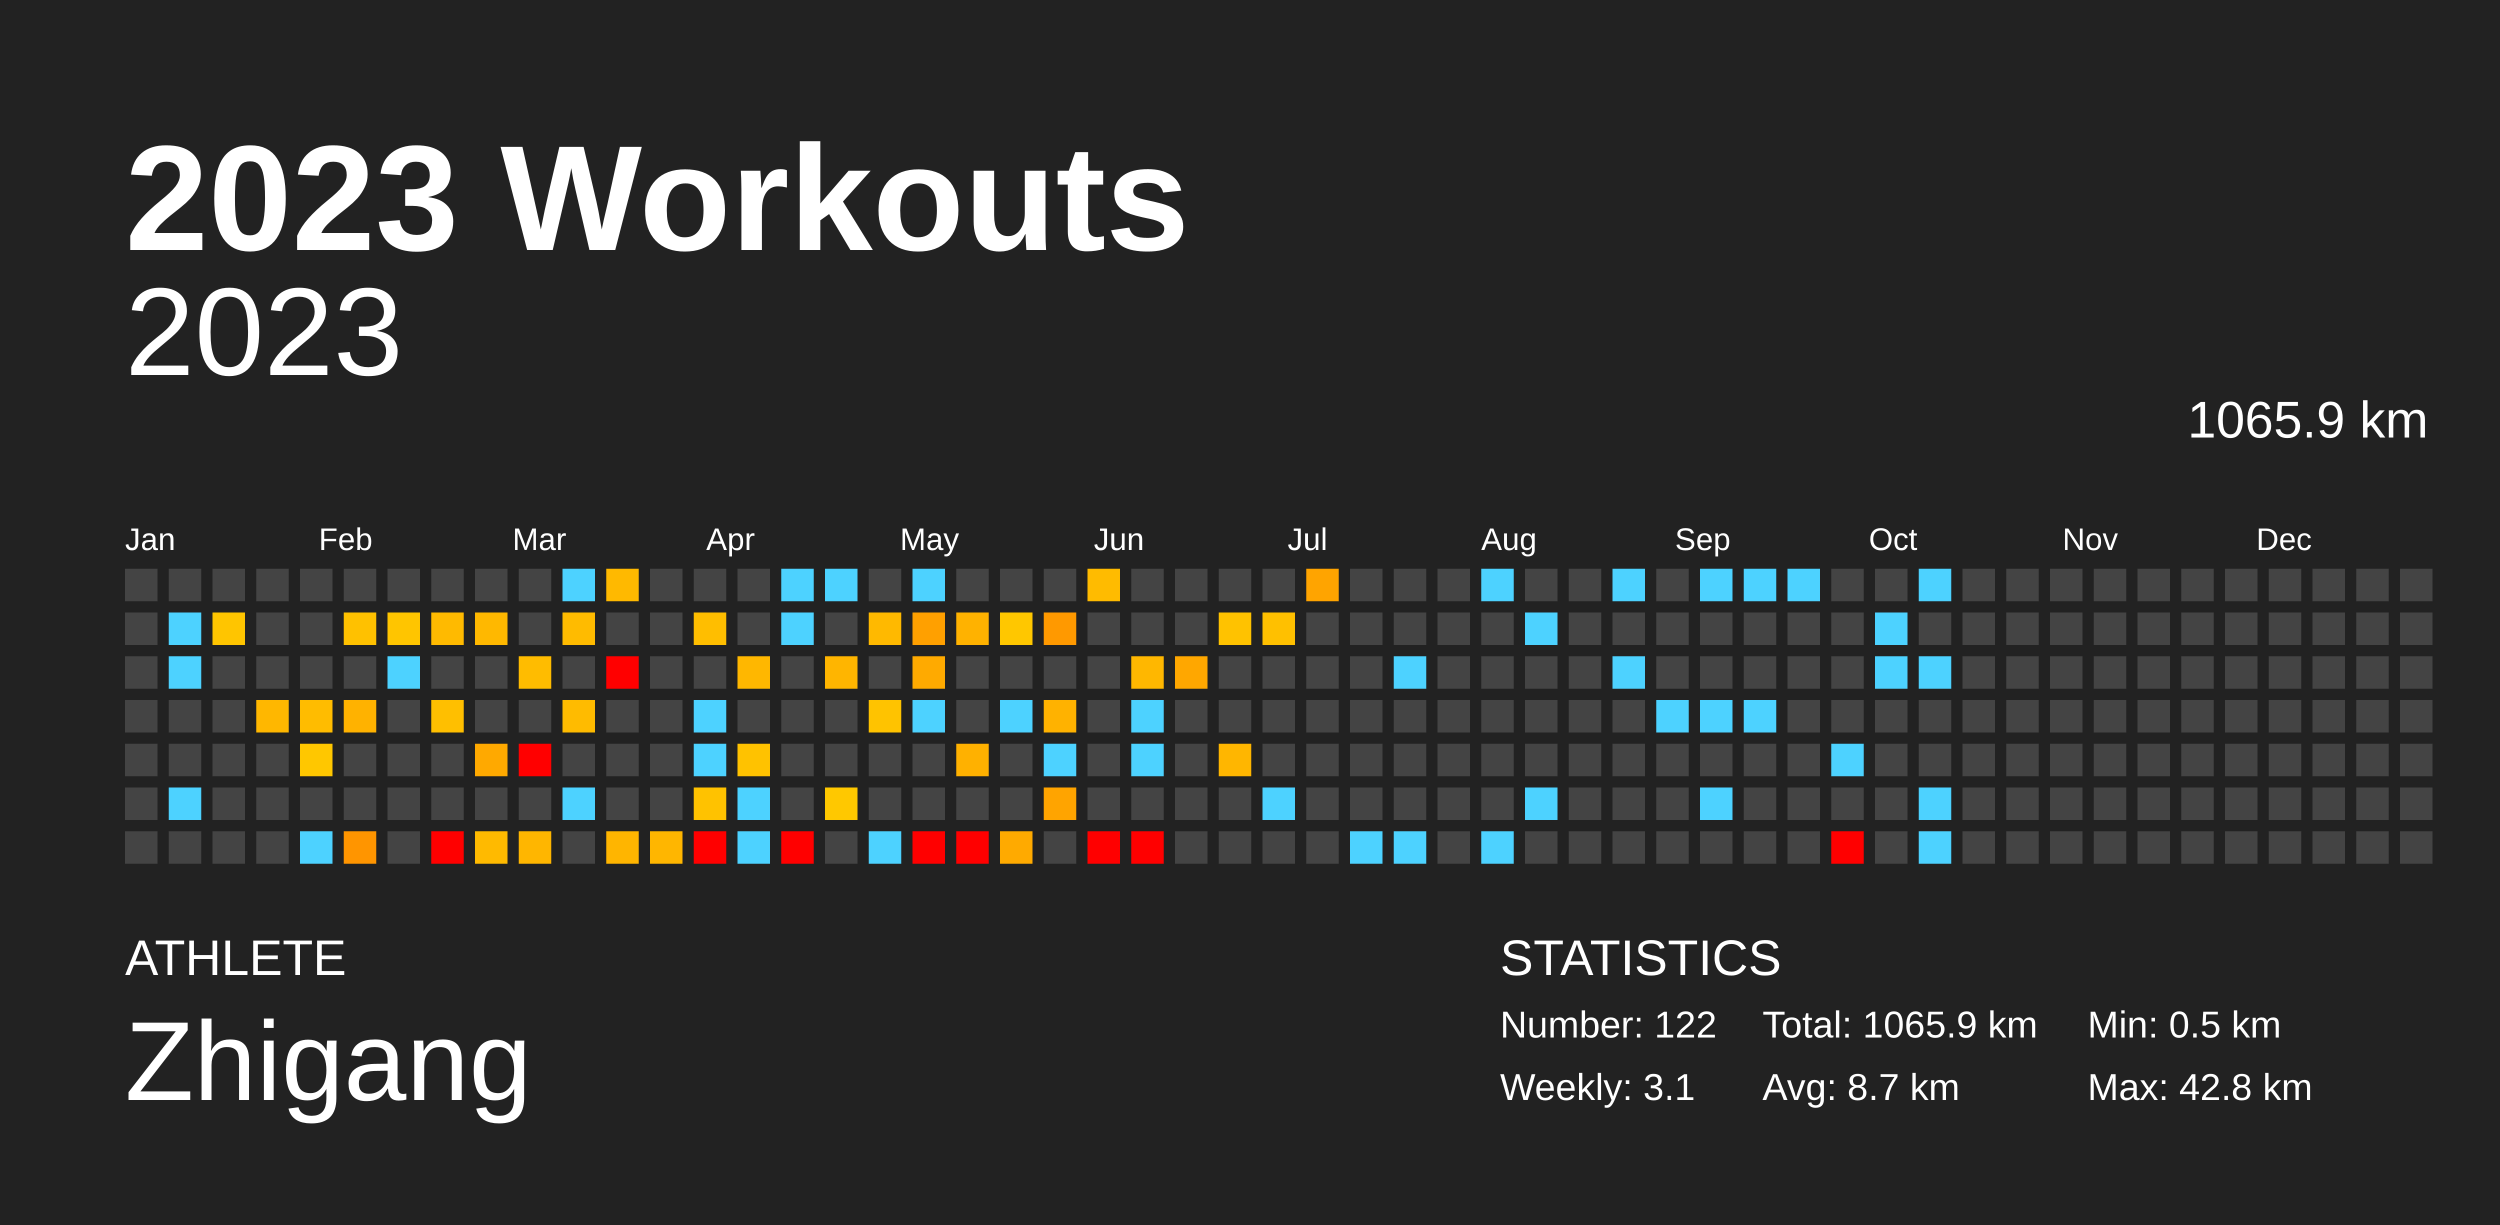
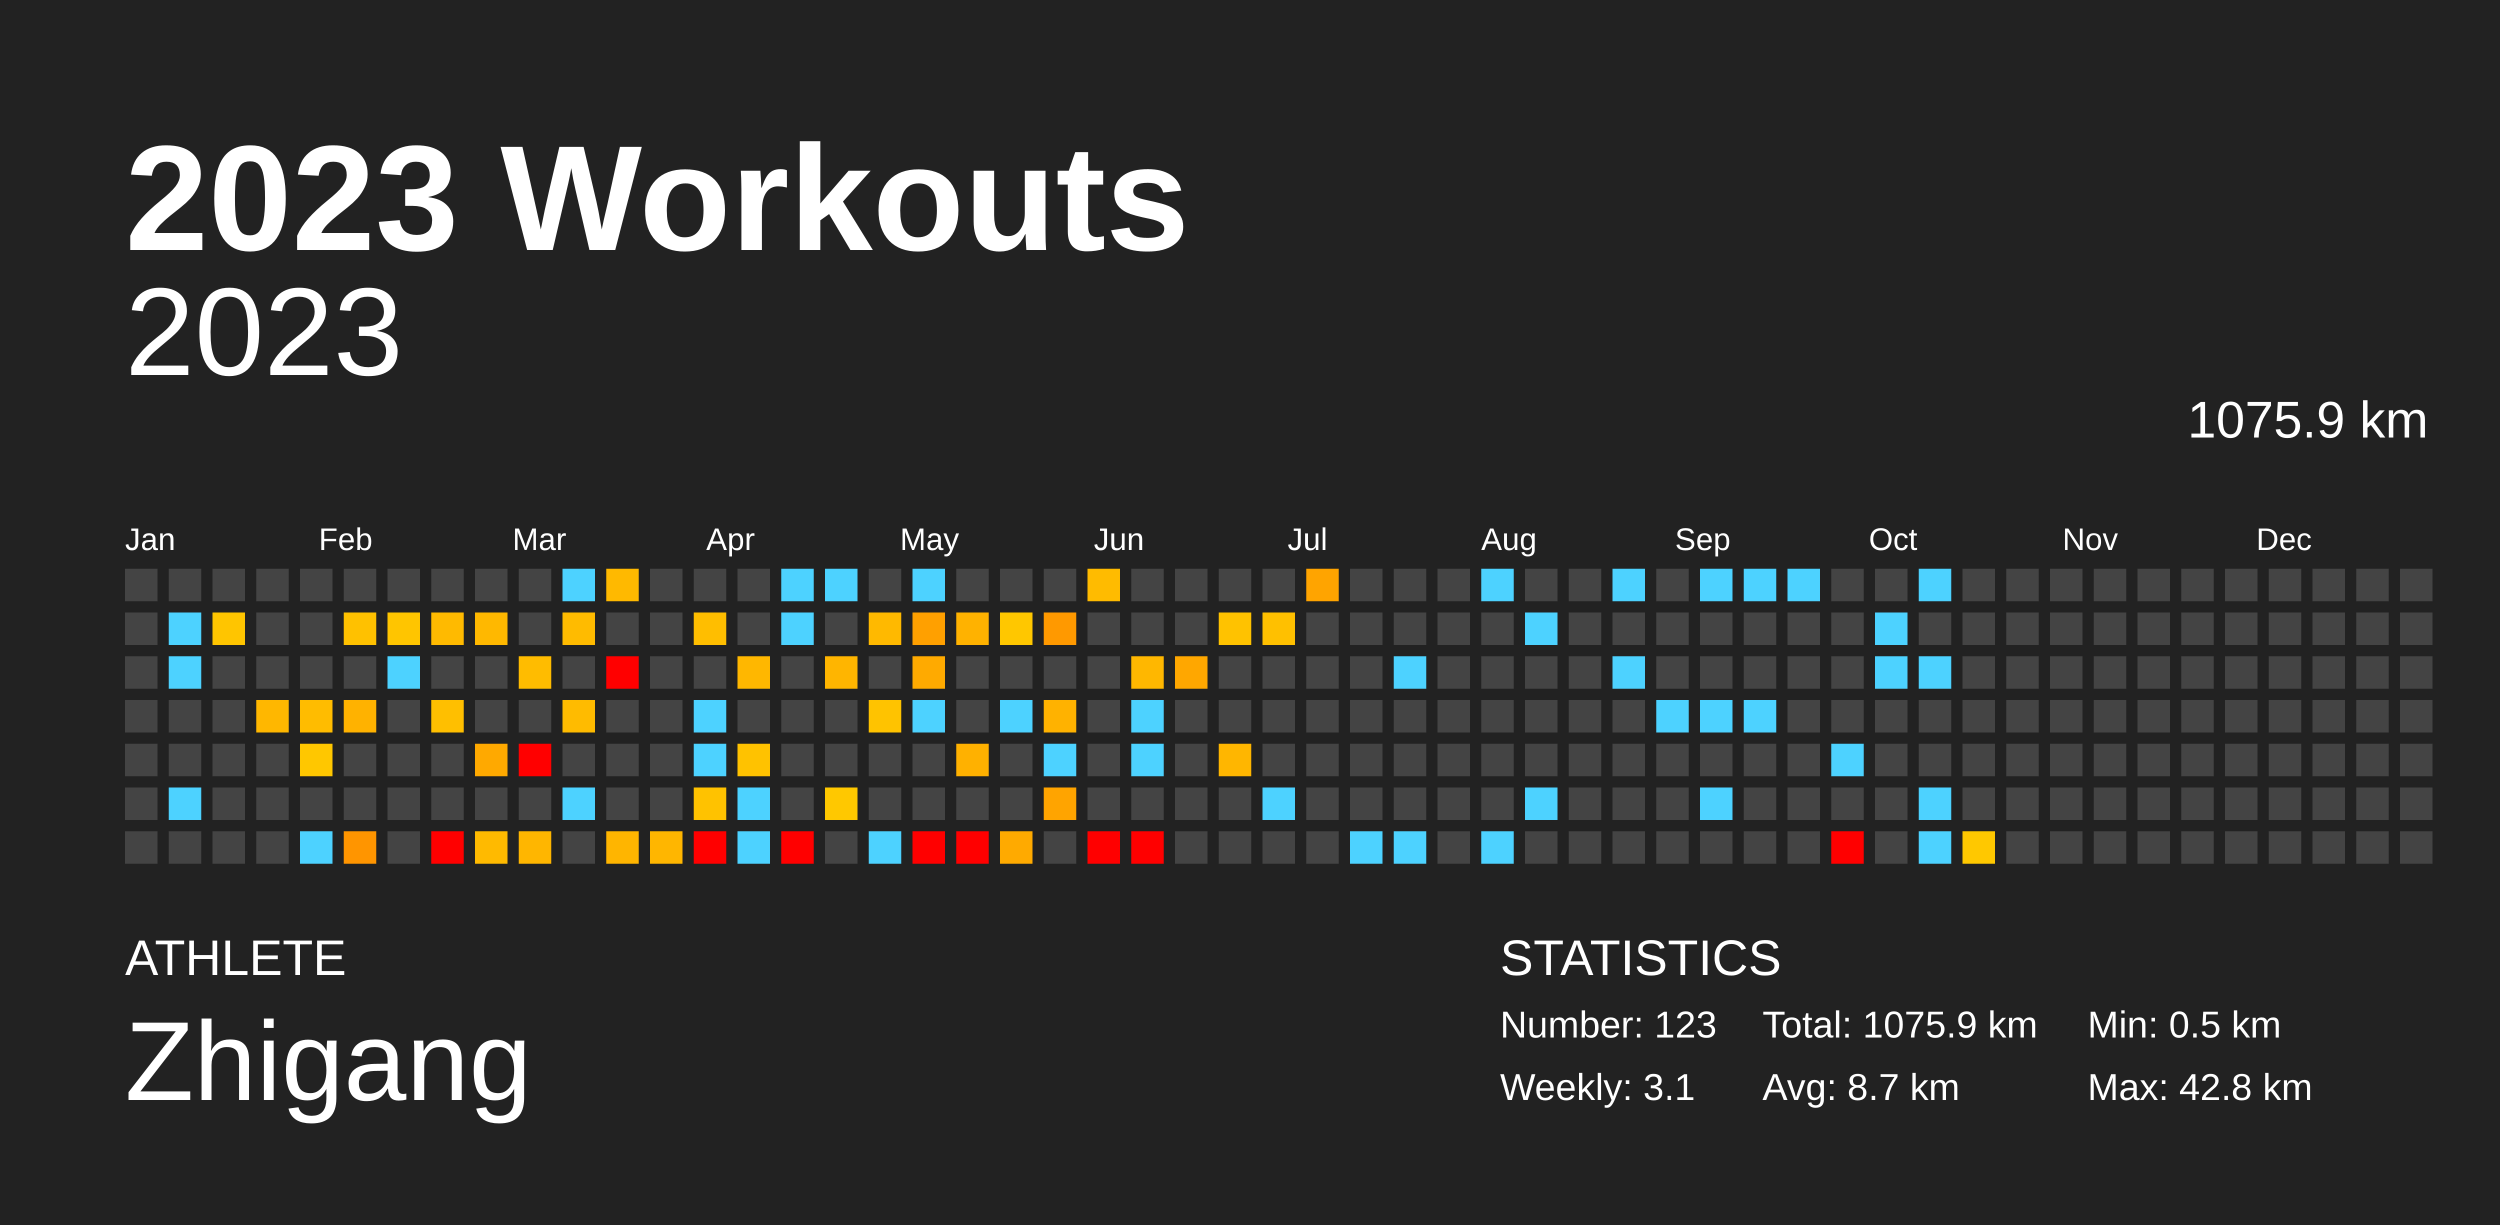
<svg xmlns="http://www.w3.org/2000/svg" baseProfile="full" height="98mm" version="1.1" viewBox="0,0,200,98" width="200mm">
  <defs />
  <rect fill="#222222" height="98" width="200" x="0" y="0" />
  <text fill="#FFFFFF" style="font-size:12px; font-family:Arial; font-weight:bold;" x="10" y="20">2023 Workouts</text>
  <text fill="#FFFFFF" style="font-size:4px; font-family:Arial" x="10" y="78">ATHLETE</text>
  <text fill="#FFFFFF" style="font-size:9px; font-family:Arial" x="10" y="88">Zhigang</text>
  <text fill="#FFFFFF" style="font-size:4px; font-family:Arial" x="120" y="78">STATISTICS</text>
-   <text fill="#FFFFFF" style="font-size:3px; font-family:Arial" x="120" y="83">Number: 122</text>
+   <text fill="#FFFFFF" style="font-size:3px; font-family:Arial" x="120" y="83">Number: 123</text>
  <text fill="#FFFFFF" style="font-size:3px; font-family:Arial" x="120" y="88">Weekly: 3.1</text>
-   <text fill="#FFFFFF" style="font-size:3px; font-family:Arial" x="141" y="83">Total: 1065.9 km</text>
+   <text fill="#FFFFFF" style="font-size:3px; font-family:Arial" x="141" y="83">Total: 1075.9 km</text>
  <text fill="#FFFFFF" style="font-size:3px; font-family:Arial" x="141" y="88">Avg: 8.7 km</text>
  <text fill="#FFFFFF" style="font-size:3px; font-family:Arial" x="167" y="83">Min: 0.5 km</text>
  <text fill="#FFFFFF" style="font-size:3px; font-family:Arial" x="167" y="88">Max: 42.8 km</text>
  <text alignment-baseline="hanging" fill="#FFFFFF" style="font-size:10.0px; font-family:Arial;" x="10" y="30">2023</text>
-   <text alignment-baseline="hanging" fill="#FFFFFF" style="font-size:4.125px; font-family:Arial;" x="175" y="35">1065.9 km</text>
+   <text alignment-baseline="hanging" fill="#FFFFFF" style="font-size:4.125px; font-family:Arial;" x="175" y="35">1075.9 km</text>
  <text fill="#FFFFFF" style="font-size:2.5px; font-family:Arial" x="10.0" y="44">Jan</text>
  <text fill="#FFFFFF" style="font-size:2.5px; font-family:Arial" x="25.5" y="44">Feb</text>
  <text fill="#FFFFFF" style="font-size:2.5px; font-family:Arial" x="41.0" y="44">Mar</text>
  <text fill="#FFFFFF" style="font-size:2.5px; font-family:Arial" x="56.5" y="44">Apr</text>
  <text fill="#FFFFFF" style="font-size:2.5px; font-family:Arial" x="72.0" y="44">May</text>
  <text fill="#FFFFFF" style="font-size:2.5px; font-family:Arial" x="87.5" y="44">Jun</text>
  <text fill="#FFFFFF" style="font-size:2.5px; font-family:Arial" x="103.0" y="44">Jul</text>
  <text fill="#FFFFFF" style="font-size:2.5px; font-family:Arial" x="118.5" y="44">Aug</text>
  <text fill="#FFFFFF" style="font-size:2.5px; font-family:Arial" x="134.0" y="44">Sep</text>
  <text fill="#FFFFFF" style="font-size:2.5px; font-family:Arial" x="149.5" y="44">Oct</text>
  <text fill="#FFFFFF" style="font-size:2.5px; font-family:Arial" x="165.0" y="44">Nov</text>
  <text fill="#FFFFFF" style="font-size:2.5px; font-family:Arial" x="180.5" y="44">Dec</text>
  <rect fill="#444444" height="2.6" width="2.6" x="10.0" y="45.5" />
  <rect fill="#444444" height="2.6" width="2.6" x="10.0" y="49.0" />
  <rect fill="#444444" height="2.6" width="2.6" x="10.0" y="52.5" />
  <rect fill="#444444" height="2.6" width="2.6" x="10.0" y="56.0" />
  <rect fill="#444444" height="2.6" width="2.6" x="10.0" y="59.5" />
  <rect fill="#444444" height="2.6" width="2.6" x="10.0" y="63.0" />
  <rect fill="#444444" height="2.6" width="2.6" x="10.0" y="66.5" />
  <rect fill="#444444" height="2.6" width="2.6" x="13.5" y="45.5" />
  <rect fill="#4dd2ff" height="2.6" width="2.6" x="13.5" y="49.0" />
  <rect fill="#4dd2ff" height="2.6" width="2.6" x="13.5" y="52.5" />
  <rect fill="#444444" height="2.6" width="2.6" x="13.5" y="56.0" />
  <rect fill="#444444" height="2.6" width="2.6" x="13.5" y="59.5" />
  <rect fill="#4dd2ff" height="2.6" width="2.6" x="13.5" y="63.0" />
  <rect fill="#444444" height="2.6" width="2.6" x="13.5" y="66.5" />
  <rect fill="#444444" height="2.6" width="2.6" x="17.0" y="45.5" />
  <rect fill="#ffc500" height="2.6" width="2.6" x="17.0" y="49.0" />
  <rect fill="#444444" height="2.6" width="2.6" x="17.0" y="52.5" />
  <rect fill="#444444" height="2.6" width="2.6" x="17.0" y="56.0" />
  <rect fill="#444444" height="2.6" width="2.6" x="17.0" y="59.5" />
  <rect fill="#444444" height="2.6" width="2.6" x="17.0" y="63.0" />
  <rect fill="#444444" height="2.6" width="2.6" x="17.0" y="66.5" />
  <rect fill="#444444" height="2.6" width="2.6" x="20.5" y="45.5" />
  <rect fill="#444444" height="2.6" width="2.6" x="20.5" y="49.0" />
  <rect fill="#444444" height="2.6" width="2.6" x="20.5" y="52.5" />
  <rect fill="#ffb700" height="2.6" width="2.6" x="20.5" y="56.0" />
  <rect fill="#444444" height="2.6" width="2.6" x="20.5" y="59.5" />
  <rect fill="#444444" height="2.6" width="2.6" x="20.5" y="63.0" />
  <rect fill="#444444" height="2.6" width="2.6" x="20.5" y="66.5" />
  <rect fill="#444444" height="2.6" width="2.6" x="24.0" y="45.5" />
  <rect fill="#444444" height="2.6" width="2.6" x="24.0" y="49.0" />
  <rect fill="#444444" height="2.6" width="2.6" x="24.0" y="52.5" />
  <rect fill="#ffbc00" height="2.6" width="2.6" x="24.0" y="56.0" />
  <rect fill="#ffc700" height="2.6" width="2.6" x="24.0" y="59.5" />
  <rect fill="#444444" height="2.6" width="2.6" x="24.0" y="63.0" />
  <rect fill="#4dd2ff" height="2.6" width="2.6" x="24.0" y="66.5" />
  <rect fill="#444444" height="2.6" width="2.6" x="27.5" y="45.5" />
  <rect fill="#ffc100" height="2.6" width="2.6" x="27.5" y="49.0" />
  <rect fill="#444444" height="2.6" width="2.6" x="27.5" y="52.5" />
  <rect fill="#ffb200" height="2.6" width="2.6" x="27.5" y="56.0" />
  <rect fill="#444444" height="2.6" width="2.6" x="27.5" y="59.5" />
  <rect fill="#444444" height="2.6" width="2.6" x="27.5" y="63.0" />
  <rect fill="#ff9500" height="2.6" width="2.6" x="27.5" y="66.5" />
  <rect fill="#444444" height="2.6" width="2.6" x="31.0" y="45.5" />
  <rect fill="#ffc500" height="2.6" width="2.6" x="31.0" y="49.0" />
  <rect fill="#4dd2ff" height="2.6" width="2.6" x="31.0" y="52.5" />
  <rect fill="#444444" height="2.6" width="2.6" x="31.0" y="56.0" />
  <rect fill="#444444" height="2.6" width="2.6" x="31.0" y="59.5" />
  <rect fill="#444444" height="2.6" width="2.6" x="31.0" y="63.0" />
  <rect fill="#444444" height="2.6" width="2.6" x="31.0" y="66.5" />
  <rect fill="#444444" height="2.6" width="2.6" x="34.5" y="45.5" />
  <rect fill="#ffba00" height="2.6" width="2.6" x="34.5" y="49.0" />
  <rect fill="#444444" height="2.6" width="2.6" x="34.5" y="52.5" />
  <rect fill="#ffbf00" height="2.6" width="2.6" x="34.5" y="56.0" />
  <rect fill="#444444" height="2.6" width="2.6" x="34.5" y="59.5" />
  <rect fill="#444444" height="2.6" width="2.6" x="34.5" y="63.0" />
  <rect fill="red" height="2.6" width="2.6" x="34.5" y="66.5" />
  <rect fill="#444444" height="2.6" width="2.6" x="38.0" y="45.5" />
  <rect fill="#ffb800" height="2.6" width="2.6" x="38.0" y="49.0" />
  <rect fill="#444444" height="2.6" width="2.6" x="38.0" y="52.5" />
  <rect fill="#444444" height="2.6" width="2.6" x="38.0" y="56.0" />
  <rect fill="#ffa900" height="2.6" width="2.6" x="38.0" y="59.5" />
  <rect fill="#444444" height="2.6" width="2.6" x="38.0" y="63.0" />
  <rect fill="#ffba00" height="2.6" width="2.6" x="38.0" y="66.5" />
  <rect fill="#444444" height="2.6" width="2.6" x="41.5" y="45.5" />
  <rect fill="#444444" height="2.6" width="2.6" x="41.5" y="49.0" />
  <rect fill="#ffbc00" height="2.6" width="2.6" x="41.5" y="52.5" />
  <rect fill="#444444" height="2.6" width="2.6" x="41.5" y="56.0" />
  <rect fill="red" height="2.6" width="2.6" x="41.5" y="59.5" />
  <rect fill="#444444" height="2.6" width="2.6" x="41.5" y="63.0" />
  <rect fill="#ffb600" height="2.6" width="2.6" x="41.5" y="66.5" />
  <rect fill="#4dd2ff" height="2.6" width="2.6" x="45.0" y="45.5" />
  <rect fill="#ffbb00" height="2.6" width="2.6" x="45.0" y="49.0" />
  <rect fill="#444444" height="2.6" width="2.6" x="45.0" y="52.5" />
  <rect fill="#ffbb00" height="2.6" width="2.6" x="45.0" y="56.0" />
  <rect fill="#444444" height="2.6" width="2.6" x="45.0" y="59.5" />
  <rect fill="#4dd2ff" height="2.6" width="2.6" x="45.0" y="63.0" />
  <rect fill="#444444" height="2.6" width="2.6" x="45.0" y="66.5" />
  <rect fill="#ffb900" height="2.6" width="2.6" x="48.5" y="45.5" />
  <rect fill="#444444" height="2.6" width="2.6" x="48.5" y="49.0" />
  <rect fill="red" height="2.6" width="2.6" x="48.5" y="52.5" />
  <rect fill="#444444" height="2.6" width="2.6" x="48.5" y="56.0" />
  <rect fill="#444444" height="2.6" width="2.6" x="48.5" y="59.5" />
  <rect fill="#444444" height="2.6" width="2.6" x="48.5" y="63.0" />
  <rect fill="#ffb500" height="2.6" width="2.6" x="48.5" y="66.5" />
  <rect fill="#444444" height="2.6" width="2.6" x="52.0" y="45.5" />
  <rect fill="#444444" height="2.6" width="2.6" x="52.0" y="49.0" />
  <rect fill="#444444" height="2.6" width="2.6" x="52.0" y="52.5" />
  <rect fill="#444444" height="2.6" width="2.6" x="52.0" y="56.0" />
  <rect fill="#444444" height="2.6" width="2.6" x="52.0" y="59.5" />
  <rect fill="#444444" height="2.6" width="2.6" x="52.0" y="63.0" />
  <rect fill="#ffb600" height="2.6" width="2.6" x="52.0" y="66.5" />
  <rect fill="#444444" height="2.6" width="2.6" x="55.5" y="45.5" />
  <rect fill="#ffbe00" height="2.6" width="2.6" x="55.5" y="49.0" />
  <rect fill="#444444" height="2.6" width="2.6" x="55.5" y="52.5" />
  <rect fill="#4dd2ff" height="2.6" width="2.6" x="55.5" y="56.0" />
  <rect fill="#4dd2ff" height="2.6" width="2.6" x="55.5" y="59.5" />
  <rect fill="#ffc200" height="2.6" width="2.6" x="55.5" y="63.0" />
  <rect fill="red" height="2.6" width="2.6" x="55.5" y="66.5" />
  <rect fill="#444444" height="2.6" width="2.6" x="59.0" y="45.5" />
  <rect fill="#444444" height="2.6" width="2.6" x="59.0" y="49.0" />
  <rect fill="#ffb700" height="2.6" width="2.6" x="59.0" y="52.5" />
  <rect fill="#444444" height="2.6" width="2.6" x="59.0" y="56.0" />
  <rect fill="#ffc200" height="2.6" width="2.6" x="59.0" y="59.5" />
  <rect fill="#4dd2ff" height="2.6" width="2.6" x="59.0" y="63.0" />
  <rect fill="#4dd2ff" height="2.6" width="2.6" x="59.0" y="66.5" />
  <rect fill="#4dd2ff" height="2.6" width="2.6" x="62.5" y="45.5" />
  <rect fill="#4dd2ff" height="2.6" width="2.6" x="62.5" y="49.0" />
  <rect fill="#444444" height="2.6" width="2.6" x="62.5" y="52.5" />
  <rect fill="#444444" height="2.6" width="2.6" x="62.5" y="56.0" />
  <rect fill="#444444" height="2.6" width="2.6" x="62.5" y="59.5" />
  <rect fill="#444444" height="2.6" width="2.6" x="62.5" y="63.0" />
  <rect fill="red" height="2.6" width="2.6" x="62.5" y="66.5" />
  <rect fill="#4dd2ff" height="2.6" width="2.6" x="66.0" y="45.5" />
  <rect fill="#444444" height="2.6" width="2.6" x="66.0" y="49.0" />
  <rect fill="#ffb500" height="2.6" width="2.6" x="66.0" y="52.5" />
  <rect fill="#444444" height="2.6" width="2.6" x="66.0" y="56.0" />
  <rect fill="#444444" height="2.6" width="2.6" x="66.0" y="59.5" />
  <rect fill="#ffc800" height="2.6" width="2.6" x="66.0" y="63.0" />
  <rect fill="#444444" height="2.6" width="2.6" x="66.0" y="66.5" />
  <rect fill="#444444" height="2.6" width="2.6" x="69.5" y="45.5" />
  <rect fill="#ffb900" height="2.6" width="2.6" x="69.5" y="49.0" />
  <rect fill="#444444" height="2.6" width="2.6" x="69.5" y="52.5" />
  <rect fill="#ffc300" height="2.6" width="2.6" x="69.5" y="56.0" />
  <rect fill="#444444" height="2.6" width="2.6" x="69.5" y="59.5" />
  <rect fill="#444444" height="2.6" width="2.6" x="69.5" y="63.0" />
  <rect fill="#4dd2ff" height="2.6" width="2.6" x="69.5" y="66.5" />
  <rect fill="#4dd2ff" height="2.6" width="2.6" x="73.0" y="45.5" />
  <rect fill="#ffa000" height="2.6" width="2.6" x="73.0" y="49.0" />
  <rect fill="#ffaa00" height="2.6" width="2.6" x="73.0" y="52.5" />
  <rect fill="#4dd2ff" height="2.6" width="2.6" x="73.0" y="56.0" />
  <rect fill="#444444" height="2.6" width="2.6" x="73.0" y="59.5" />
  <rect fill="#444444" height="2.6" width="2.6" x="73.0" y="63.0" />
  <rect fill="red" height="2.6" width="2.6" x="73.0" y="66.5" />
  <rect fill="#444444" height="2.6" width="2.6" x="76.5" y="45.5" />
  <rect fill="#ffb200" height="2.6" width="2.6" x="76.5" y="49.0" />
  <rect fill="#444444" height="2.6" width="2.6" x="76.5" y="52.5" />
  <rect fill="#444444" height="2.6" width="2.6" x="76.5" y="56.0" />
  <rect fill="#ffb100" height="2.6" width="2.6" x="76.5" y="59.5" />
  <rect fill="#444444" height="2.6" width="2.6" x="76.5" y="63.0" />
  <rect fill="red" height="2.6" width="2.6" x="76.5" y="66.5" />
  <rect fill="#444444" height="2.6" width="2.6" x="80.0" y="45.5" />
  <rect fill="#ffc700" height="2.6" width="2.6" x="80.0" y="49.0" />
  <rect fill="#444444" height="2.6" width="2.6" x="80.0" y="52.5" />
  <rect fill="#4dd2ff" height="2.6" width="2.6" x="80.0" y="56.0" />
  <rect fill="#444444" height="2.6" width="2.6" x="80.0" y="59.5" />
  <rect fill="#444444" height="2.6" width="2.6" x="80.0" y="63.0" />
  <rect fill="#ffaa00" height="2.6" width="2.6" x="80.0" y="66.5" />
  <rect fill="#444444" height="2.6" width="2.6" x="83.5" y="45.5" />
  <rect fill="#ff9900" height="2.6" width="2.6" x="83.5" y="49.0" />
  <rect fill="#444444" height="2.6" width="2.6" x="83.5" y="52.5" />
  <rect fill="#ffb200" height="2.6" width="2.6" x="83.5" y="56.0" />
  <rect fill="#4dd2ff" height="2.6" width="2.6" x="83.5" y="59.5" />
  <rect fill="#ffa400" height="2.6" width="2.6" x="83.5" y="63.0" />
  <rect fill="#444444" height="2.6" width="2.6" x="83.5" y="66.5" />
  <rect fill="#ffbb00" height="2.6" width="2.6" x="87.0" y="45.5" />
  <rect fill="#444444" height="2.6" width="2.6" x="87.0" y="49.0" />
  <rect fill="#444444" height="2.6" width="2.6" x="87.0" y="52.5" />
  <rect fill="#444444" height="2.6" width="2.6" x="87.0" y="56.0" />
  <rect fill="#444444" height="2.6" width="2.6" x="87.0" y="59.5" />
  <rect fill="#444444" height="2.6" width="2.6" x="87.0" y="63.0" />
  <rect fill="red" height="2.6" width="2.6" x="87.0" y="66.5" />
  <rect fill="#444444" height="2.6" width="2.6" x="90.5" y="45.5" />
  <rect fill="#444444" height="2.6" width="2.6" x="90.5" y="49.0" />
  <rect fill="#ffb700" height="2.6" width="2.6" x="90.5" y="52.5" />
  <rect fill="#4dd2ff" height="2.6" width="2.6" x="90.5" y="56.0" />
  <rect fill="#4dd2ff" height="2.6" width="2.6" x="90.5" y="59.5" />
  <rect fill="#444444" height="2.6" width="2.6" x="90.5" y="63.0" />
  <rect fill="red" height="2.6" width="2.6" x="90.5" y="66.5" />
  <rect fill="#444444" height="2.6" width="2.6" x="94.0" y="45.5" />
  <rect fill="#444444" height="2.6" width="2.6" x="94.0" y="49.0" />
  <rect fill="#ffa700" height="2.6" width="2.6" x="94.0" y="52.5" />
  <rect fill="#444444" height="2.6" width="2.6" x="94.0" y="56.0" />
  <rect fill="#444444" height="2.6" width="2.6" x="94.0" y="59.5" />
  <rect fill="#444444" height="2.6" width="2.6" x="94.0" y="63.0" />
  <rect fill="#444444" height="2.6" width="2.6" x="94.0" y="66.5" />
  <rect fill="#444444" height="2.6" width="2.6" x="97.5" y="45.5" />
  <rect fill="#ffc200" height="2.6" width="2.6" x="97.5" y="49.0" />
  <rect fill="#444444" height="2.6" width="2.6" x="97.5" y="52.5" />
  <rect fill="#444444" height="2.6" width="2.6" x="97.5" y="56.0" />
  <rect fill="#ffb600" height="2.6" width="2.6" x="97.5" y="59.5" />
  <rect fill="#444444" height="2.6" width="2.6" x="97.5" y="63.0" />
  <rect fill="#444444" height="2.6" width="2.6" x="97.5" y="66.5" />
  <rect fill="#444444" height="2.6" width="2.6" x="101.0" y="45.5" />
  <rect fill="#ffc000" height="2.6" width="2.6" x="101.0" y="49.0" />
  <rect fill="#444444" height="2.6" width="2.6" x="101.0" y="52.5" />
  <rect fill="#444444" height="2.6" width="2.6" x="101.0" y="56.0" />
  <rect fill="#444444" height="2.6" width="2.6" x="101.0" y="59.5" />
  <rect fill="#4dd2ff" height="2.6" width="2.6" x="101.0" y="63.0" />
  <rect fill="#444444" height="2.6" width="2.6" x="101.0" y="66.5" />
  <rect fill="#ffa400" height="2.6" width="2.6" x="104.5" y="45.5" />
  <rect fill="#444444" height="2.6" width="2.6" x="104.5" y="49.0" />
  <rect fill="#444444" height="2.6" width="2.6" x="104.5" y="52.5" />
  <rect fill="#444444" height="2.6" width="2.6" x="104.5" y="56.0" />
  <rect fill="#444444" height="2.6" width="2.6" x="104.5" y="59.5" />
  <rect fill="#444444" height="2.6" width="2.6" x="104.5" y="63.0" />
  <rect fill="#444444" height="2.6" width="2.6" x="104.5" y="66.5" />
  <rect fill="#444444" height="2.6" width="2.6" x="108.0" y="45.5" />
  <rect fill="#444444" height="2.6" width="2.6" x="108.0" y="49.0" />
  <rect fill="#444444" height="2.6" width="2.6" x="108.0" y="52.5" />
  <rect fill="#444444" height="2.6" width="2.6" x="108.0" y="56.0" />
  <rect fill="#444444" height="2.6" width="2.6" x="108.0" y="59.5" />
  <rect fill="#444444" height="2.6" width="2.6" x="108.0" y="63.0" />
  <rect fill="#4dd2ff" height="2.6" width="2.6" x="108.0" y="66.5" />
  <rect fill="#444444" height="2.6" width="2.6" x="111.5" y="45.5" />
  <rect fill="#444444" height="2.6" width="2.6" x="111.5" y="49.0" />
  <rect fill="#4dd2ff" height="2.6" width="2.6" x="111.5" y="52.5" />
  <rect fill="#444444" height="2.6" width="2.6" x="111.5" y="56.0" />
  <rect fill="#444444" height="2.6" width="2.6" x="111.5" y="59.5" />
  <rect fill="#444444" height="2.6" width="2.6" x="111.5" y="63.0" />
  <rect fill="#4dd2ff" height="2.6" width="2.6" x="111.5" y="66.5" />
  <rect fill="#444444" height="2.6" width="2.6" x="115.0" y="45.5" />
  <rect fill="#444444" height="2.6" width="2.6" x="115.0" y="49.0" />
  <rect fill="#444444" height="2.6" width="2.6" x="115.0" y="52.5" />
  <rect fill="#444444" height="2.6" width="2.6" x="115.0" y="56.0" />
  <rect fill="#444444" height="2.6" width="2.6" x="115.0" y="59.5" />
  <rect fill="#444444" height="2.6" width="2.6" x="115.0" y="63.0" />
  <rect fill="#444444" height="2.6" width="2.6" x="115.0" y="66.5" />
  <rect fill="#4dd2ff" height="2.6" width="2.6" x="118.5" y="45.5" />
  <rect fill="#444444" height="2.6" width="2.6" x="118.5" y="49.0" />
  <rect fill="#444444" height="2.6" width="2.6" x="118.5" y="52.5" />
  <rect fill="#444444" height="2.6" width="2.6" x="118.5" y="56.0" />
  <rect fill="#444444" height="2.6" width="2.6" x="118.5" y="59.5" />
  <rect fill="#444444" height="2.6" width="2.6" x="118.5" y="63.0" />
  <rect fill="#4dd2ff" height="2.6" width="2.6" x="118.5" y="66.5" />
  <rect fill="#444444" height="2.6" width="2.6" x="122.0" y="45.5" />
  <rect fill="#4dd2ff" height="2.6" width="2.6" x="122.0" y="49.0" />
  <rect fill="#444444" height="2.6" width="2.6" x="122.0" y="52.5" />
  <rect fill="#444444" height="2.6" width="2.6" x="122.0" y="56.0" />
  <rect fill="#444444" height="2.6" width="2.6" x="122.0" y="59.5" />
  <rect fill="#4dd2ff" height="2.6" width="2.6" x="122.0" y="63.0" />
  <rect fill="#444444" height="2.6" width="2.6" x="122.0" y="66.5" />
  <rect fill="#444444" height="2.6" width="2.6" x="125.5" y="45.5" />
  <rect fill="#444444" height="2.6" width="2.6" x="125.5" y="49.0" />
  <rect fill="#444444" height="2.6" width="2.6" x="125.5" y="52.5" />
  <rect fill="#444444" height="2.6" width="2.6" x="125.5" y="56.0" />
  <rect fill="#444444" height="2.6" width="2.6" x="125.5" y="59.5" />
  <rect fill="#444444" height="2.6" width="2.6" x="125.5" y="63.0" />
  <rect fill="#444444" height="2.6" width="2.6" x="125.5" y="66.5" />
  <rect fill="#4dd2ff" height="2.6" width="2.6" x="129.0" y="45.5" />
  <rect fill="#444444" height="2.6" width="2.6" x="129.0" y="49.0" />
  <rect fill="#4dd2ff" height="2.6" width="2.6" x="129.0" y="52.5" />
  <rect fill="#444444" height="2.6" width="2.6" x="129.0" y="56.0" />
  <rect fill="#444444" height="2.6" width="2.6" x="129.0" y="59.5" />
  <rect fill="#444444" height="2.6" width="2.6" x="129.0" y="63.0" />
  <rect fill="#444444" height="2.6" width="2.6" x="129.0" y="66.5" />
  <rect fill="#444444" height="2.6" width="2.6" x="132.5" y="45.5" />
  <rect fill="#444444" height="2.6" width="2.6" x="132.5" y="49.0" />
  <rect fill="#444444" height="2.6" width="2.6" x="132.5" y="52.5" />
  <rect fill="#4dd2ff" height="2.6" width="2.6" x="132.5" y="56.0" />
  <rect fill="#444444" height="2.6" width="2.6" x="132.5" y="59.5" />
  <rect fill="#444444" height="2.6" width="2.6" x="132.5" y="63.0" />
  <rect fill="#444444" height="2.6" width="2.6" x="132.5" y="66.5" />
  <rect fill="#4dd2ff" height="2.6" width="2.6" x="136.0" y="45.5" />
  <rect fill="#444444" height="2.6" width="2.6" x="136.0" y="49.0" />
  <rect fill="#444444" height="2.6" width="2.6" x="136.0" y="52.5" />
  <rect fill="#4dd2ff" height="2.6" width="2.6" x="136.0" y="56.0" />
  <rect fill="#444444" height="2.6" width="2.6" x="136.0" y="59.5" />
  <rect fill="#4dd2ff" height="2.6" width="2.6" x="136.0" y="63.0" />
  <rect fill="#444444" height="2.6" width="2.6" x="136.0" y="66.5" />
  <rect fill="#4dd2ff" height="2.6" width="2.6" x="139.5" y="45.5" />
  <rect fill="#444444" height="2.6" width="2.6" x="139.5" y="49.0" />
  <rect fill="#444444" height="2.6" width="2.6" x="139.5" y="52.5" />
  <rect fill="#4dd2ff" height="2.6" width="2.6" x="139.5" y="56.0" />
  <rect fill="#444444" height="2.6" width="2.6" x="139.5" y="59.5" />
  <rect fill="#444444" height="2.6" width="2.6" x="139.5" y="63.0" />
  <rect fill="#444444" height="2.6" width="2.6" x="139.5" y="66.5" />
  <rect fill="#4dd2ff" height="2.6" width="2.6" x="143.0" y="45.5" />
  <rect fill="#444444" height="2.6" width="2.6" x="143.0" y="49.0" />
  <rect fill="#444444" height="2.6" width="2.6" x="143.0" y="52.5" />
  <rect fill="#444444" height="2.6" width="2.6" x="143.0" y="56.0" />
  <rect fill="#444444" height="2.6" width="2.6" x="143.0" y="59.5" />
  <rect fill="#444444" height="2.6" width="2.6" x="143.0" y="63.0" />
  <rect fill="#444444" height="2.6" width="2.6" x="143.0" y="66.5" />
  <rect fill="#444444" height="2.6" width="2.6" x="146.5" y="45.5" />
  <rect fill="#444444" height="2.6" width="2.6" x="146.5" y="49.0" />
  <rect fill="#444444" height="2.6" width="2.6" x="146.5" y="52.5" />
  <rect fill="#444444" height="2.6" width="2.6" x="146.5" y="56.0" />
  <rect fill="#4dd2ff" height="2.6" width="2.6" x="146.5" y="59.5" />
  <rect fill="#444444" height="2.6" width="2.6" x="146.5" y="63.0" />
  <rect fill="red" height="2.6" width="2.6" x="146.5" y="66.5" />
  <rect fill="#444444" height="2.6" width="2.6" x="150.0" y="45.5" />
  <rect fill="#4dd2ff" height="2.6" width="2.6" x="150.0" y="49.0" />
  <rect fill="#4dd2ff" height="2.6" width="2.6" x="150.0" y="52.5" />
  <rect fill="#444444" height="2.6" width="2.6" x="150.0" y="56.0" />
  <rect fill="#444444" height="2.6" width="2.6" x="150.0" y="59.5" />
  <rect fill="#444444" height="2.6" width="2.6" x="150.0" y="63.0" />
  <rect fill="#444444" height="2.6" width="2.6" x="150.0" y="66.5" />
  <rect fill="#4dd2ff" height="2.6" width="2.6" x="153.5" y="45.5" />
  <rect fill="#444444" height="2.6" width="2.6" x="153.5" y="49.0" />
  <rect fill="#4dd2ff" height="2.6" width="2.6" x="153.5" y="52.5" />
  <rect fill="#444444" height="2.6" width="2.6" x="153.5" y="56.0" />
  <rect fill="#444444" height="2.6" width="2.6" x="153.5" y="59.5" />
  <rect fill="#4dd2ff" height="2.6" width="2.6" x="153.5" y="63.0" />
  <rect fill="#4dd2ff" height="2.6" width="2.6" x="153.5" y="66.5" />
  <rect fill="#444444" height="2.6" width="2.6" x="157.0" y="45.5" />
  <rect fill="#444444" height="2.6" width="2.6" x="157.0" y="49.0" />
  <rect fill="#444444" height="2.6" width="2.6" x="157.0" y="52.5" />
  <rect fill="#444444" height="2.6" width="2.6" x="157.0" y="56.0" />
  <rect fill="#444444" height="2.6" width="2.6" x="157.0" y="59.5" />
  <rect fill="#444444" height="2.6" width="2.6" x="157.0" y="63.0" />
-   <rect fill="#444444" height="2.6" width="2.6" x="157.0" y="66.5" />
+   <rect fill="#ffc800" height="2.6" width="2.6" x="157.0" y="66.5" />
  <rect fill="#444444" height="2.6" width="2.6" x="160.5" y="45.5" />
  <rect fill="#444444" height="2.6" width="2.6" x="160.5" y="49.0" />
  <rect fill="#444444" height="2.6" width="2.6" x="160.5" y="52.5" />
  <rect fill="#444444" height="2.6" width="2.6" x="160.5" y="56.0" />
  <rect fill="#444444" height="2.6" width="2.6" x="160.5" y="59.5" />
  <rect fill="#444444" height="2.6" width="2.6" x="160.5" y="63.0" />
  <rect fill="#444444" height="2.6" width="2.6" x="160.5" y="66.5" />
  <rect fill="#444444" height="2.6" width="2.6" x="164.0" y="45.5" />
  <rect fill="#444444" height="2.6" width="2.6" x="164.0" y="49.0" />
  <rect fill="#444444" height="2.6" width="2.6" x="164.0" y="52.5" />
  <rect fill="#444444" height="2.6" width="2.6" x="164.0" y="56.0" />
  <rect fill="#444444" height="2.6" width="2.6" x="164.0" y="59.5" />
  <rect fill="#444444" height="2.6" width="2.6" x="164.0" y="63.0" />
  <rect fill="#444444" height="2.6" width="2.6" x="164.0" y="66.5" />
  <rect fill="#444444" height="2.6" width="2.6" x="167.5" y="45.5" />
  <rect fill="#444444" height="2.6" width="2.6" x="167.5" y="49.0" />
  <rect fill="#444444" height="2.6" width="2.6" x="167.5" y="52.5" />
  <rect fill="#444444" height="2.6" width="2.6" x="167.5" y="56.0" />
  <rect fill="#444444" height="2.6" width="2.6" x="167.5" y="59.5" />
  <rect fill="#444444" height="2.6" width="2.6" x="167.5" y="63.0" />
  <rect fill="#444444" height="2.6" width="2.6" x="167.5" y="66.5" />
  <rect fill="#444444" height="2.6" width="2.6" x="171.0" y="45.5" />
  <rect fill="#444444" height="2.6" width="2.6" x="171.0" y="49.0" />
  <rect fill="#444444" height="2.6" width="2.6" x="171.0" y="52.5" />
  <rect fill="#444444" height="2.6" width="2.6" x="171.0" y="56.0" />
  <rect fill="#444444" height="2.6" width="2.6" x="171.0" y="59.5" />
  <rect fill="#444444" height="2.6" width="2.6" x="171.0" y="63.0" />
  <rect fill="#444444" height="2.6" width="2.6" x="171.0" y="66.5" />
  <rect fill="#444444" height="2.6" width="2.6" x="174.5" y="45.5" />
  <rect fill="#444444" height="2.6" width="2.6" x="174.5" y="49.0" />
  <rect fill="#444444" height="2.6" width="2.6" x="174.5" y="52.5" />
  <rect fill="#444444" height="2.6" width="2.6" x="174.5" y="56.0" />
  <rect fill="#444444" height="2.6" width="2.6" x="174.5" y="59.5" />
  <rect fill="#444444" height="2.6" width="2.6" x="174.5" y="63.0" />
  <rect fill="#444444" height="2.6" width="2.6" x="174.5" y="66.5" />
  <rect fill="#444444" height="2.6" width="2.6" x="178.0" y="45.5" />
  <rect fill="#444444" height="2.6" width="2.6" x="178.0" y="49.0" />
  <rect fill="#444444" height="2.6" width="2.6" x="178.0" y="52.5" />
  <rect fill="#444444" height="2.6" width="2.6" x="178.0" y="56.0" />
  <rect fill="#444444" height="2.6" width="2.6" x="178.0" y="59.5" />
  <rect fill="#444444" height="2.6" width="2.6" x="178.0" y="63.0" />
  <rect fill="#444444" height="2.6" width="2.6" x="178.0" y="66.5" />
  <rect fill="#444444" height="2.6" width="2.6" x="181.5" y="45.5" />
  <rect fill="#444444" height="2.6" width="2.6" x="181.5" y="49.0" />
  <rect fill="#444444" height="2.6" width="2.6" x="181.5" y="52.5" />
  <rect fill="#444444" height="2.6" width="2.6" x="181.5" y="56.0" />
  <rect fill="#444444" height="2.6" width="2.6" x="181.5" y="59.5" />
  <rect fill="#444444" height="2.6" width="2.6" x="181.5" y="63.0" />
  <rect fill="#444444" height="2.6" width="2.6" x="181.5" y="66.5" />
  <rect fill="#444444" height="2.6" width="2.6" x="185.0" y="45.5" />
  <rect fill="#444444" height="2.6" width="2.6" x="185.0" y="49.0" />
  <rect fill="#444444" height="2.6" width="2.6" x="185.0" y="52.5" />
  <rect fill="#444444" height="2.6" width="2.6" x="185.0" y="56.0" />
  <rect fill="#444444" height="2.6" width="2.6" x="185.0" y="59.5" />
  <rect fill="#444444" height="2.6" width="2.6" x="185.0" y="63.0" />
  <rect fill="#444444" height="2.6" width="2.6" x="185.0" y="66.5" />
  <rect fill="#444444" height="2.6" width="2.6" x="188.5" y="45.5" />
  <rect fill="#444444" height="2.6" width="2.6" x="188.5" y="49.0" />
  <rect fill="#444444" height="2.6" width="2.6" x="188.5" y="52.5" />
  <rect fill="#444444" height="2.6" width="2.6" x="188.5" y="56.0" />
  <rect fill="#444444" height="2.6" width="2.6" x="188.5" y="59.5" />
  <rect fill="#444444" height="2.6" width="2.6" x="188.5" y="63.0" />
  <rect fill="#444444" height="2.6" width="2.6" x="188.5" y="66.5" />
  <rect fill="#444444" height="2.6" width="2.6" x="192.0" y="45.5" />
  <rect fill="#444444" height="2.6" width="2.6" x="192.0" y="49.0" />
  <rect fill="#444444" height="2.6" width="2.6" x="192.0" y="52.5" />
  <rect fill="#444444" height="2.6" width="2.6" x="192.0" y="56.0" />
  <rect fill="#444444" height="2.6" width="2.6" x="192.0" y="59.5" />
  <rect fill="#444444" height="2.6" width="2.6" x="192.0" y="63.0" />
  <rect fill="#444444" height="2.6" width="2.6" x="192.0" y="66.5" />
</svg>
